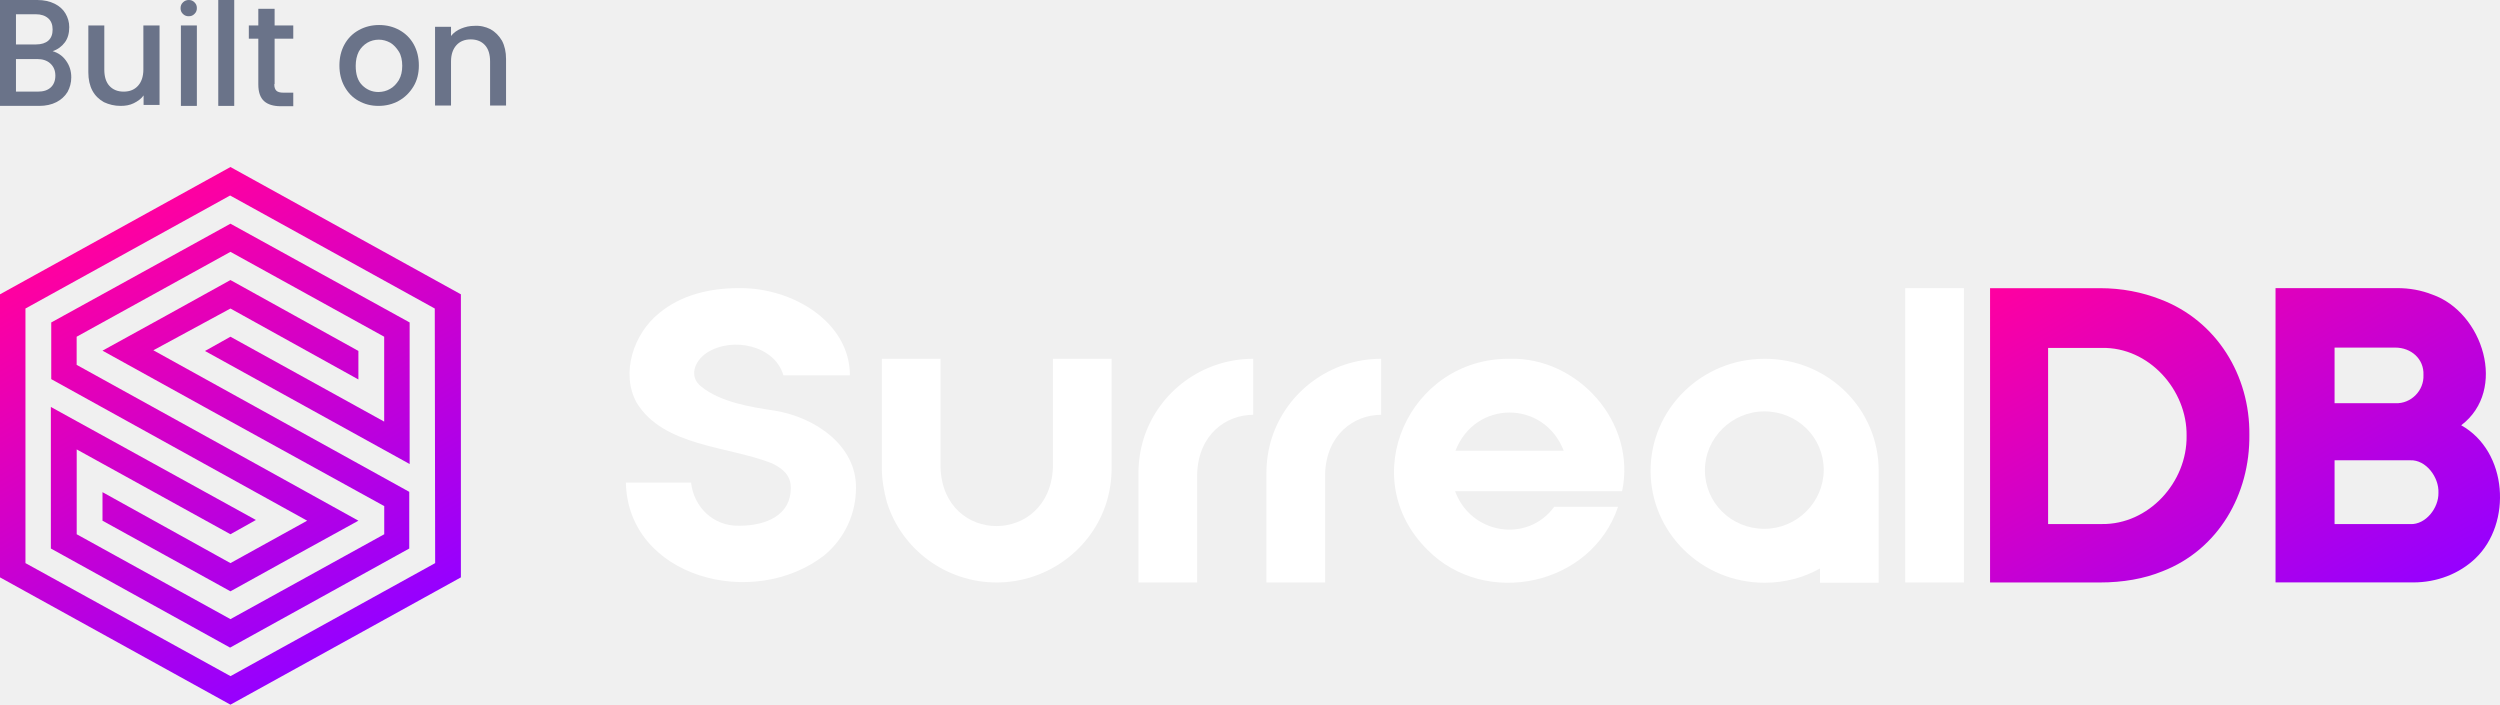
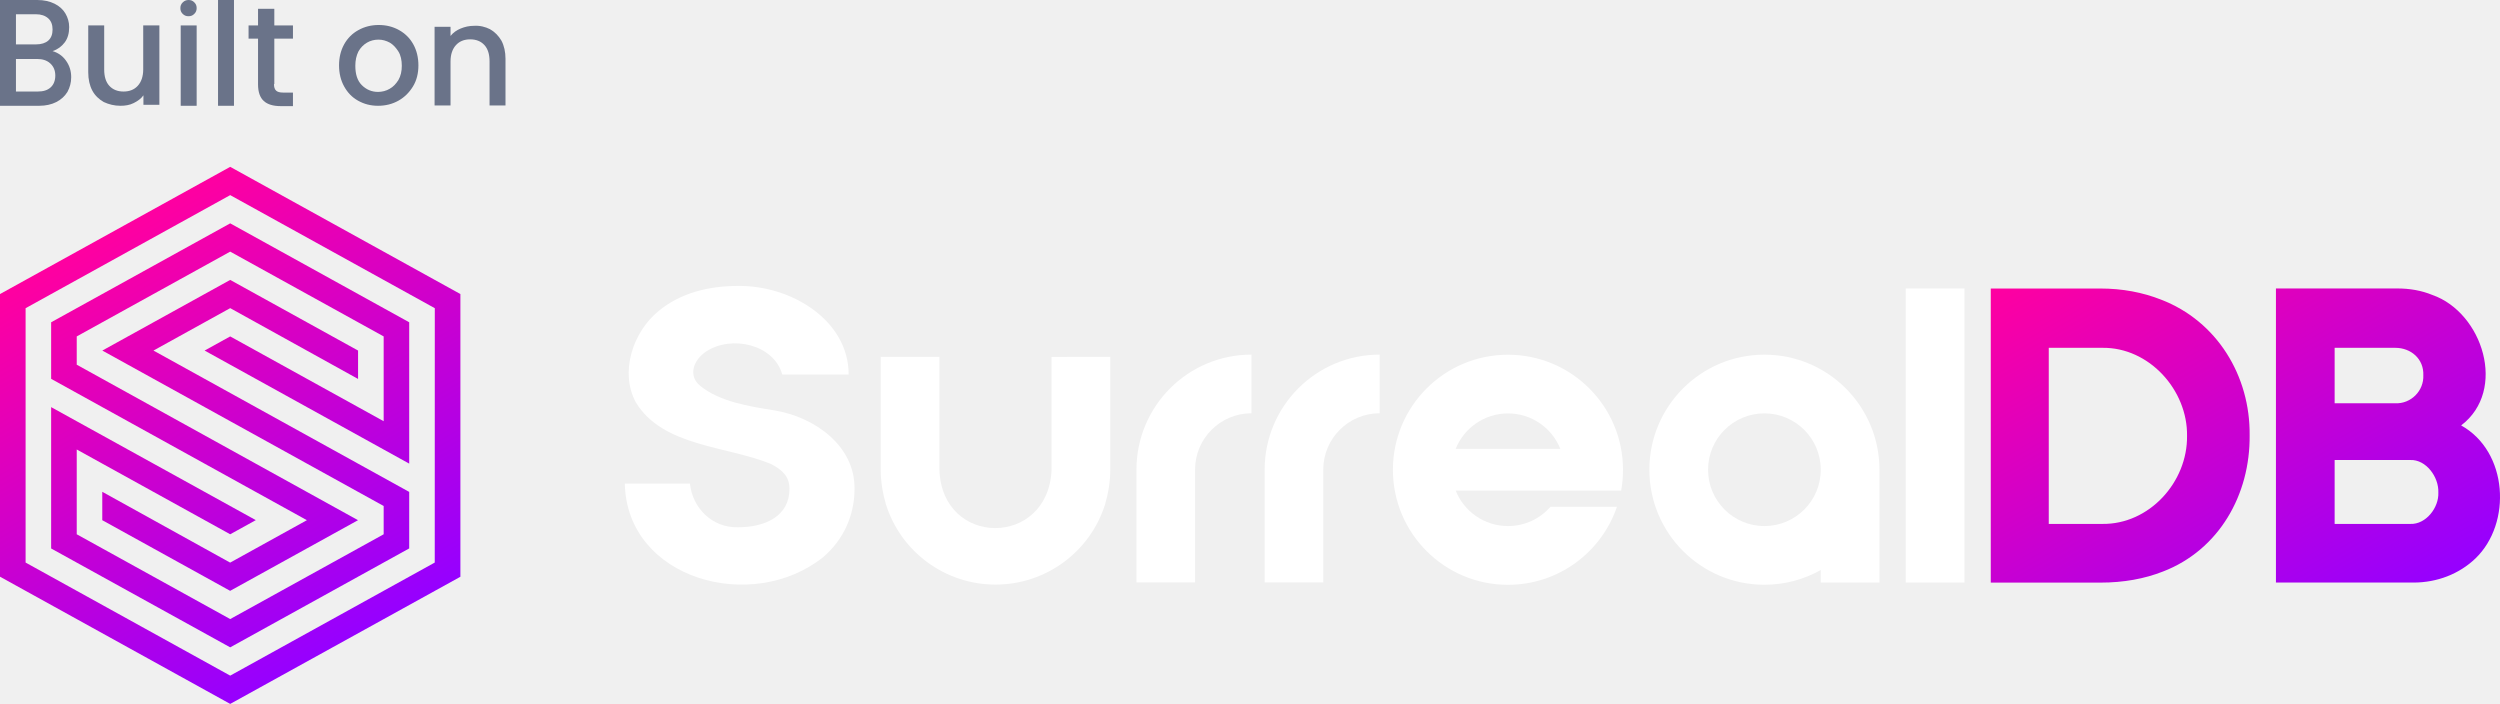
- <svg xmlns="http://www.w3.org/2000/svg" version="1.1" id="Built_on_SurrealDB" x="0px" y="0px" viewBox="0 0 4556.4 1284.3" style="enable-background:new 0 0 4556.4 1284.3;" xml:space="preserve">
+ <svg xmlns="http://www.w3.org/2000/svg" version="1.1" id="Built_on_SurrealDB" x="0px" y="0px" viewBox="0 0 4561.3 1284.3" style="enable-background:new 0 0 4561.3 1284.3;" xml:space="preserve">
  <style type="text/css">
- 	.st0{fill:url(#DB_00000106827400301191982010000009990759261597149629_);}
- 	.st1{fill:#FFFFFF;}
- 	.st2{fill:url(#Icon_00000124867099685196654710000013531881757439943341_);}
- 	.st3{fill:#6A7389;}
+ 	.st0{fill:#6A7389;}
+ 	.st1{fill:url(#DB_00000123423705370553841640000003708435238187000970_);}
+ 	.st2{fill:#FFFFFF;}
+ 	.st3{fill:url(#Icon_00000106864822143368332500000007501963080603964074_);}
</style>
-   <g id="SurrealDB_00000138551226888156890820000007189919268752946612_">
-     <linearGradient id="DB_00000129885847956821926560000003605688004534085258_" gradientUnits="userSpaceOnUse" x1="3824.817" y1="-744.985" x2="4261.377" y2="11.158" gradientTransform="matrix(1 0 0 1 0 1156)">
+   <g id="Built_on">
+     <path class="st0" d="M120,110.1c6.8,9.3,9.9,19.2,9.9,30.9c0,9.9-2.5,18.6-6.8,26.6c-4.9,8-11.8,14.2-20.4,18.6S83.5,193,71.8,193   H0V0h68c12.4,0,22.9,2.5,31.6,6.8s15.5,10.5,19.8,17.9c4.3,7.4,6.8,15.5,6.8,24.7c0,11.1-2.5,20.4-8,27.8s-13,13-22.3,16.1   C105.2,95.9,113.8,101.5,120,110.1z M29.1,81h36.5c9.9,0,17.3-2.5,22.3-6.8c5.6-4.9,8-11.8,8-20.4s-2.5-15.5-8-20.4   c-5.6-4.9-13-7.4-22.3-7.4H29.1V81z M92.2,159.6c5.6-4.9,8.7-12.4,8.7-21.7s-3.1-16.7-9.3-22.3s-14.2-8-24.1-8H29.1V167h39.6   C79.2,167,86.6,164.6,92.2,159.6z" />
+     <path class="st0" d="M290.8,46.4v144.8h-29.1v-17.3c-4.3,6.2-10.5,10.5-17.9,14.2s-15.5,4.9-24.1,4.9c-11.1,0-21-2.5-30.3-6.8   c-8.7-4.9-16.1-11.8-21-21s-7.4-20.4-7.4-33.4V46.4h29.1v80.4c0,13,3.1,22.9,9.3,29.7s14.8,10.5,26,10.5s19.8-3.7,26-10.5   c6.2-6.8,9.9-16.7,9.9-29.7V46.4H290.8z" />
+     <path class="st0" d="M333.4,25.4c-3.1-3.1-4.3-6.2-4.3-10.5s1.2-7.4,4.3-10.5S340.2,0,344,0c4.3,0,7.4,1.2,10.5,4.3   s4.3,6.2,4.3,10.5s-1.2,7.4-4.3,10.5s-6.2,4.3-10.5,4.3C340.2,29.7,336.5,28.5,333.4,25.4z" />
+     <rect x="329.7" y="46.4" class="st0" width="29.1" height="146.6" />
+     <path class="st0" d="M426.9,0v193h-29.1V0H426.9z" />
+     <path class="st0" d="M499.9,153.4c0,5.6,1.2,9.3,3.7,11.8s6.8,3.7,13,3.7h17.9v24.7h-22.9c-13,0-23.5-3.1-30.3-9.3   s-10.5-16.1-10.5-30.3V16h29.7v137.3C500.5,153.4,499.9,153.4,499.9,153.4z" />
+     <path class="st0" d="M653.3,183.7c-11.1-6.2-19.2-14.8-25.4-26c-6.2-11.1-9.3-24.1-9.3-38.4s3.1-27.2,9.3-38.4s14.8-19.8,26-26   s23.5-9.3,37.1-9.3s26,3.1,37.1,9.3s19.8,14.8,26,26s9.3,24.1,9.3,38.4s-3.1,27.2-9.9,38.4c-6.8,11.1-15.5,19.8-26.6,26   s-23.5,9.3-37.1,9.3C676.2,193,664.4,189.9,653.3,183.7z M710.8,162.1c6.8-3.7,11.8-9.3,16.1-16.1c4.3-7.4,6.2-16.1,6.2-26   s-1.9-19.2-6.2-26s-9.3-12.4-15.5-16.1c-6.8-3.7-13.6-5.6-21-5.6s-14.8,1.9-21,5.6s-11.8,9.3-15.5,16.1c-3.7,7.4-5.6,16.1-5.6,26   c0,15.5,3.7,27.2,11.8,35.3c8,8,17.9,12.4,29.7,12.4C697.2,167.6,704.6,165.8,710.8,162.1z" />
+     <path class="st0" d="M893.9,53.2c8.7,4.9,15.5,11.8,21,21c4.9,9.3,7.4,20.4,7.4,33.4v84.8h-29.1V112c0-13-3.1-22.9-9.3-29.7   s-14.8-10.5-26-10.5s-19.8,3.7-26,10.5S822,99,822,112v80.4h-29.1V48.9H822v16.7c4.9-6.2,11.1-10.5,18.6-13.6s15.5-4.9,24.1-4.9   C875.4,46.4,885.3,48.9,893.9,53.2z" />
+     <rect x="453.5" y="46.4" class="st0" width="81" height="24.1" />
+   </g>
+   <g>
+     <linearGradient id="DB_00000145049843099122481550000002145583105328379301_" gradientUnits="userSpaceOnUse" x1="3829.714" y1="2022.743" x2="4266.252" y2="2778.848" gradientTransform="matrix(1 0 0 1 0 -1610.378)">
      <stop offset="0" style="stop-color:#FF00A0" />
      <stop offset="1" style="stop-color:#9600FF" />
    </linearGradient>
-     <path id="DB" style="fill:url(#DB_00000129885847956821926560000003605688004534085258_);" d="M4485.7,775.1   c84.8-64.3,39.6-206-52.6-238.2c-20.4-8-41.4-11.8-64.3-11.8h-221.5v536.4c13,0,251.2,0,251.2,0c42.7,0,83.5-15.5,113.2-43.9   C4578.5,953.9,4571,822.8,4485.7,775.1z M4254.9,633.5h110.7c28.5,0,52.6,20.4,51.3,50.1c1.2,28.5-22.9,52.6-51.3,51.3h-110.7   V633.5z M4392.9,955.2h-138V838.9h138c28.5-1.2,52.6,30.9,51.3,59.4C4444.8,925.5,4421.3,956.4,4392.9,955.2z M3937.6,545.6   c-33.4-13-69.9-20.4-110.7-20.4H3627v536.4h199.8c42.7,0,81-6.8,114.4-20.4c102.1-39.6,159.6-140.4,158.4-248.7   C4100.9,684.8,4040.3,584.6,3937.6,545.6z M3985.2,794.3c1.2,84.8-69.3,162.1-154.7,160.8h-97.7V634.1h97.7   C3916.5,632.2,3986.4,710.8,3985.2,794.3z" />
-     <g id="Surreal">
-       <path id="l" class="st1" d="M3472.4,525.2v536.4h107V525.2H3472.4z" />
-       <path id="a" class="st1" d="M3216.2,653.9c-115.1,0-207.9,91.6-207.9,204.1s92.8,204.1,207.9,204.1c36.5,0,71.1-9.3,100.8-26v26    h107V858C3424.1,745.4,3331.9,653.9,3216.2,653.9z M3215.6,963.8c-60.6,0-108.3-47.6-108.3-107c0-58.2,48.9-107,108.3-107    c60.6,0,108.3,47.6,108.3,107C3323.3,916.2,3274.4,963.8,3215.6,963.8z" />
-       <path id="e" class="st1" d="M2751,653.9c123.7-3.7,232,115.1,205.4,241.3h-304.4c28.5,78.6,131.8,95.3,180.6,28.5H2949    c-48.9,144.8-242.5,184.4-347.1,78.6C2468.3,870.4,2569.2,652.7,2751,653.9z M2850,821.5c-35.9-92.8-161.5-92.8-197.3,0H2850z" />
-       <path id="r" class="st1" d="M2517.2,653.9c-91.6,0-172.6,59.4-199.8,146c-6.2,20.4-9.3,41.4-9.3,63.1v198.6h107    c0,0,0-190.5,0-198.6c2.5-71.1,52.6-107,102.1-107V653.9z" />
-       <path id="r_00000093863150956384291220000002169458381189141395_" class="st1" d="M2284,653.9c-91.6,0-172.6,59.4-199.8,146    c-6.2,20.4-9.3,41.4-9.3,63.1v198.6h107c0,0,0-190.5,0-198.6c2.5-71.1,52.6-107,102.1-107V653.9z" />
-       <path id="u" class="st1" d="M1919,653.9v198.6c-6.2,141.7-199.8,141.7-204.8,0V653.9h-107v198.6c0,21.7,3.7,42.7,9.3,63.1    c27.2,86.6,108.3,146,199.8,146s173.2-59.4,200.4-146c6.2-20.4,9.3-41.4,9.3-63.1V653.9C2026,653.9,1919,653.9,1919,653.9z" />
-       <path id="S" class="st1" d="M1412.3,748.5c-45.2-6.8-99-15.5-134.2-43.9c-22.9-17.9-13-46.4,10.5-61.9    c46.4-29.7,123.7-13,139.2,41.4H1549c0-97.1-104.5-160.2-202.3-159c-54.4,0-105.8,13-144.8,45.2c-47.6,37.7-71.1,110.7-41.4,163.9    c48.9,79.8,166.4,78.6,246.2,110.1c21.7,10.5,34.6,22.9,34.6,45.2c0,48.9-43.9,68.7-94,68.7c-47.6,1.2-82.9-34.6-87.8-78.6h-118.8    c3.7,172.6,232.6,233.8,362.5,131.8c36.5-30.9,56.9-74.9,56.9-122.5C1560.8,812.9,1487.2,760.9,1412.3,748.5z" />
-     </g>
-     <linearGradient id="Icon_00000079467304732018004700000002277740430920270010_" gradientUnits="userSpaceOnUse" x1="203.333" y1="2988.316" x2="636.764" y2="2237.591" gradientTransform="matrix(1 0 0 -1 0 3407.272)">
+     <path id="DB" style="fill:url(#DB_00000145049843099122481550000002145583105328379301_);" d="M4490.4,776.2   c84.5-64.2,39.3-205.8-52.4-238c-20.2-8.3-41.6-11.9-64.2-11.9h-221.3v536.6c13.1,0,251,0,251,0c42.8,0,83.3-15.5,113-44   C4583.3,954.7,4576.1,823.8,4490.4,776.2z M4259.6,634.6h110.6c28.6,0,52.3,20.2,51.2,50c1.2,28.6-22.6,52.4-51.2,51.2h-110.6   V634.6z M4397.6,955.9h-138V839.3h138c28.6-1.2,52.4,30.9,51.2,59.5C4450,926.1,4426.2,957.1,4397.6,955.9z M3942.7,546.6   c-33.3-13.1-70.2-20.2-110.6-20.2h-199.9V1063h199.9c42.8,0,80.9-7.1,114.2-20.2c102.3-39.3,159.4-140.4,158.2-248.7   C4105.7,685.8,4045,585.8,3942.7,546.6z M3990.3,795.2c1.1,84.5-69.1,161.9-154.7,160.7H3738V634.6h97.6   C3921.3,633.4,3991.5,711.9,3990.3,795.2z" />
+     <path id="l_00000025403636360595826800000011768100850424527237_" class="st2" d="M3477.1,526.3v536.6h107.1V526.3H3477.1z" />
+     <path class="st2" d="M3429.1,857c0-115.9-94-209.9-209.9-209.9s-209.9,94-209.9,209.9s94,209.9,209.9,209.9   c37.3,0,72.4-9.8,102.8-26.9v22.8h107.1L3429.1,857C3429.1,857.1,3429.1,857.1,3429.1,857z M3219.2,959.8   c-56.8,0-102.8-46-102.8-102.8s46-102.8,102.8-102.8S3322,800.2,3322,857S3276,959.8,3219.2,959.8z" />
+     <path class="st2" d="M2751.4,959.8c-43.3,0-80.4-26.8-95.5-64.7h301.9c2.3-12.3,3.4-25.1,3.4-38c0-115.9-94-209.9-209.9-209.9   s-209.9,94-209.9,209.9s94,209.9,209.9,209.9c92.3,0,170.7-59.6,198.8-142.3h-121.3C2810,946.2,2782.3,959.8,2751.4,959.8z    M2751.4,754.3c43.3,0,80.4,26.8,95.5,64.7h-191C2671,781.1,2708.1,754.3,2751.4,754.3z" />
+     <path class="st2" d="M2307.4,856.9v205.7h106.9V856.9c0-56.8,46.1-102.9,102.9-102.9V647C2401.3,647,2307.4,741,2307.4,856.9z" />
+     <path class="st2" d="M2073.5,856.9v205.7h106.9V856.9c0-56.8,46.1-102.9,102.9-102.9V647C2167.4,647,2073.5,741,2073.5,856.9z" />
+     <path class="st2" d="M1918.6,651.2v206.1c-5.9,141.6-199.9,141.6-204.6,0V743.6v-92.5h-107.1v92.5v113.6c0,21.4,3.6,42.8,9.5,63.1   c27.4,86.9,108.3,146.3,199.9,146.3s172.5-59.4,199.9-146.2c5.9-20.2,9.5-41.6,9.5-63.1V743.6v-92.5L1918.6,651.2L1918.6,651.2z" />
+     <path id="S_00000169540344908778767970000011130257505604909976_" class="st2" d="M1411.9,748.6c-45.1-7.2-98.6-15.6-134.2-44.5   c-22.6-18.2-13.1-47,10.7-62.8c46.3-30.3,123.4-13.3,138.9,42.1h121.1c0-98.9-104.5-162.9-201.9-161.7   c-54.7,0-105.7,13.3-144.9,45.8c-47.4,38.6-71.1,112.2-41.5,166.6c48.7,80.8,166.3,79.6,245.8,112.1c21.4,10.9,34.5,23,34.5,45.8   c0,49.5-43.9,70-93.8,70c-47.4,1.2-83-35-87.8-79.6H1140c3.6,175,232.7,237.8,362.1,133.9c36.8-31.4,57-76,57-124.2   C1560.2,813.7,1486.7,760.6,1411.9,748.6z" />
+     <linearGradient id="Icon_00000013188551393474367260000005661700984662517173_" gradientUnits="userSpaceOnUse" x1="203.348" y1="2241.281" x2="636.696" y2="1490.7" gradientTransform="matrix(1 0 0 -1 0 2660.378)">
      <stop offset="0" style="stop-color:#FF00A0" />
      <stop offset="1" style="stop-color:#9600FF" />
    </linearGradient>
-     <path id="Icon" style="fill:url(#Icon_00000079467304732018004700000002277740430920270010_);" d="M420,562.3l233.2,129.3v-52   L420,510.4c-34.6,19.2-202.3,112-233.2,128.7c28.5,16.1,330.3,182.5,513.5,283.3v51.3C675.5,987.3,420,1128.4,420,1128.4   c-69.9-38.4-210.3-116.3-280.2-154.7V819.1L420,973.7l46.4-26l-373.7-206v258l326.6,180.6c32.2-17.9,302.5-167,326.6-180.6V896.4   l-466.4-258L420,562.3z M93.4,587.7V691l466.4,258L420,1026.3L186.8,897v52L420,1077.7c34.6-19.2,202.3-112,233.2-128.7   c-28.5-16.1-329.7-182.5-513.5-284v-51.3C164.6,600.1,420,459,420,459c69.9,38.4,210.3,116.3,280.2,154.7v154.7L420,613.7l-46.4,26   l373,206v-258L420,407.7C387.9,425.6,116.9,574.7,93.4,587.7z M420,304.4L0,536.4v515.9l420,232l420-232V536.4L420,304.4z    M793.1,1026.3l-373,206l-373.7-206v-464l373-206l373,206L793.1,1026.3z" />
-   </g>
-   <g id="Built_on">
-     <path class="st3" d="M120,110.1c6.8,9.3,9.9,19.2,9.9,30.9c0,9.9-2.5,18.6-6.8,26.6c-4.9,8-11.8,14.2-20.4,18.6S83.5,193,71.8,193   H0V0h68c12.4,0,22.9,2.5,31.6,6.8s15.5,10.5,19.8,17.9c4.3,7.4,6.8,15.5,6.8,24.7c0,11.1-2.5,20.4-8,27.8s-13,13-22.3,16.1   C105.2,95.9,113.8,101.5,120,110.1z M29.1,81h36.5c9.9,0,17.3-2.5,22.3-6.8c5.6-4.9,8-11.8,8-20.4s-2.5-15.5-8-20.4   c-5.6-4.9-13-7.4-22.3-7.4H29.1V81z M92.2,159.6c5.6-4.9,8.7-12.4,8.7-21.7c0-9.3-3.1-16.7-9.3-22.3s-14.2-8-24.1-8H29.1V167h39.6   C79.2,167,86.6,164.6,92.2,159.6z" />
-     <path class="st3" d="M290.8,46.4v144.8h-29.1v-17.3c-4.3,6.2-10.5,10.5-17.9,14.2s-15.5,4.9-24.1,4.9c-11.1,0-21-2.5-30.3-6.8   c-8.7-4.9-16.1-11.8-21-21s-7.4-20.4-7.4-33.4V46.4h29.1v80.4c0,13,3.1,22.9,9.3,29.7s14.8,10.5,26,10.5s19.8-3.7,26-10.5   c6.2-6.8,9.9-16.7,9.9-29.7V46.4H290.8z" />
-     <path class="st3" d="M333.4,25.4c-3.1-3.1-4.3-6.2-4.3-10.5s1.2-7.4,4.3-10.5S340.2,0,344,0c4.3,0,7.4,1.2,10.5,4.3   s4.3,6.2,4.3,10.5s-1.2,7.4-4.3,10.5s-6.2,4.3-10.5,4.3C340.2,29.7,336.5,28.5,333.4,25.4z" />
-     <rect x="329.7" y="46.4" class="st3" width="29.1" height="146.6" />
-     <path class="st3" d="M426.9,0v193h-29.1V0H426.9z" />
-     <path class="st3" d="M499.9,153.4c0,5.6,1.2,9.3,3.7,11.8c2.5,2.5,6.8,3.7,13,3.7h17.9v24.7h-22.9c-13,0-23.5-3.1-30.3-9.3   s-10.5-16.1-10.5-30.3v-138h29.7v137.3C500.5,153.4,499.9,153.4,499.9,153.4z" />
-     <path class="st3" d="M653.3,183.7c-11.1-6.2-19.2-14.8-25.4-26c-6.2-11.1-9.3-24.1-9.3-38.4s3.1-27.2,9.3-38.4s14.8-19.8,26-26   s23.5-9.3,37.1-9.3s26,3.1,37.1,9.3s19.8,14.8,26,26s9.3,24.1,9.3,38.4s-3.1,27.2-9.9,38.4c-6.8,11.1-15.5,19.8-26.6,26   c-11.1,6.2-23.5,9.3-37.1,9.3C676.2,193,664.4,189.9,653.3,183.7z M710.8,162.1c6.8-3.7,11.8-9.3,16.1-16.1   c4.3-7.4,6.2-16.1,6.2-26s-1.9-19.2-6.2-26c-4.3-6.8-9.3-12.4-15.5-16.1c-6.8-3.7-13.6-5.6-21-5.6s-14.8,1.9-21,5.6   c-6.2,3.7-11.8,9.3-15.5,16.1c-3.7,7.4-5.6,16.1-5.6,26c0,15.5,3.7,27.2,11.8,35.3c8,8,17.9,12.4,29.7,12.4   C697.2,167.6,704.6,165.8,710.8,162.1z" />
-     <path class="st3" d="M893.9,53.2c8.7,4.9,15.5,11.8,21,21c4.9,9.3,7.4,20.4,7.4,33.4v84.8h-29.1V112c0-13-3.1-22.9-9.3-29.7   s-14.8-10.5-26-10.5s-19.8,3.7-26,10.5s-9.9,16.7-9.9,29.7v80.4h-29.1V48.9h29.1v16.7c4.9-6.2,11.1-10.5,18.6-13.6   s15.5-4.9,24.1-4.9C875.4,46.4,885.3,48.9,893.9,53.2z" />
-     <rect x="453.5" y="46.4" class="st3" width="81" height="24.1" />
+     <path id="Icon" style="fill:url(#Icon_00000013188551393474367260000005661700984662517173_);" d="M420,562.2l233.3,129.2v-51.8   L420,510.7c-34.7,19.2-202.4,111.9-233.3,128.9C215.4,655.5,516.8,822,700,923.2v51.6c-24.9,13.8-280,154.7-280,154.7   c-69.8-38.5-210.3-116.1-280-154.7V820.1l280,154.7l46.7-25.8L93.3,742.8v257.9L420,1181.1c32.2-17.8,302.8-167.3,326.6-180.5   V897.5L280,639.6L420,562.2z M93.3,588v103.2l466.6,257.9l-140,77.4L186.6,897.3v51.8L419.9,1078   c34.7-19.2,202.4-111.9,233.3-128.9c-28.7-15.9-330-182.4-513.2-283.7v-51.6c24.9-13.8,280-154.7,280-154.7   c69.7,38.6,210.2,116.2,280,154.7v154.7L420,613.8l-46.7,25.8l373.3,206.3V588L420,407.5C387.7,425.4,117.2,574.9,93.3,588z    M420,304.4L0,536.5v515.7l420,232.1l420-232V536.5L420,304.4z M793.2,1026.4L420,1232.7L46.7,1026.4V562.3L420,356l373.3,206.3   L793.2,1026.4z" />
  </g>
</svg>
